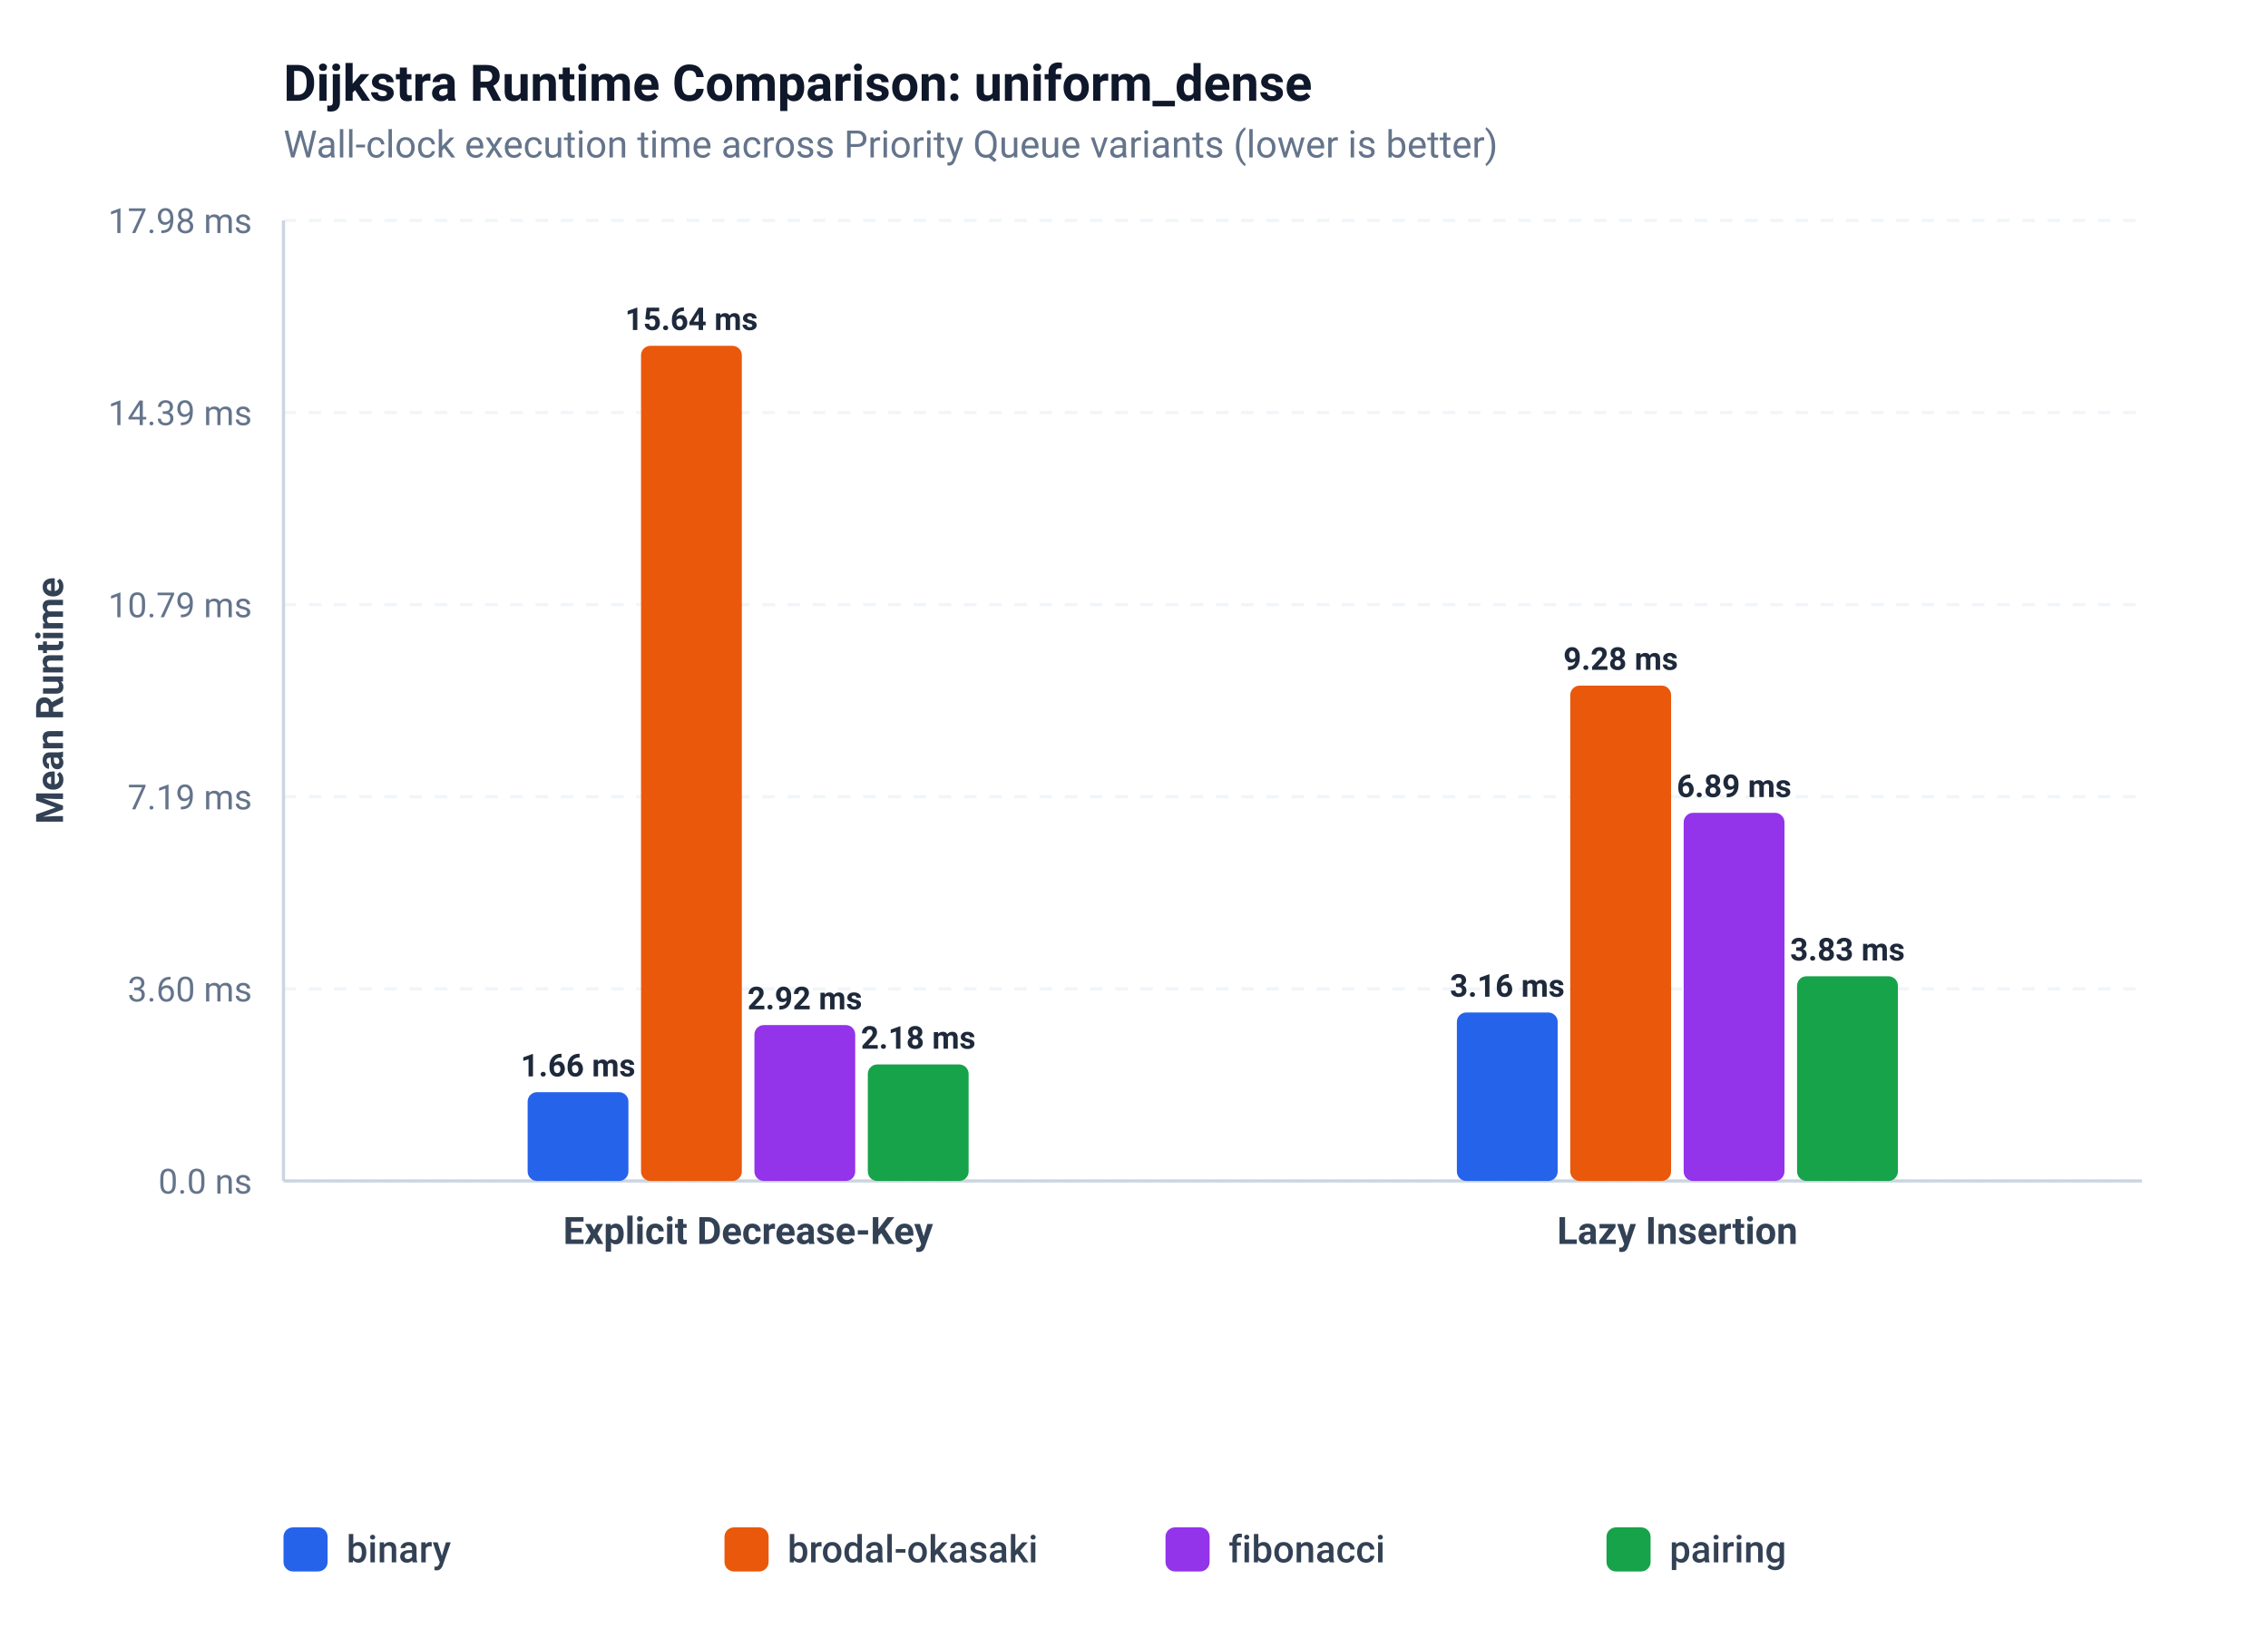
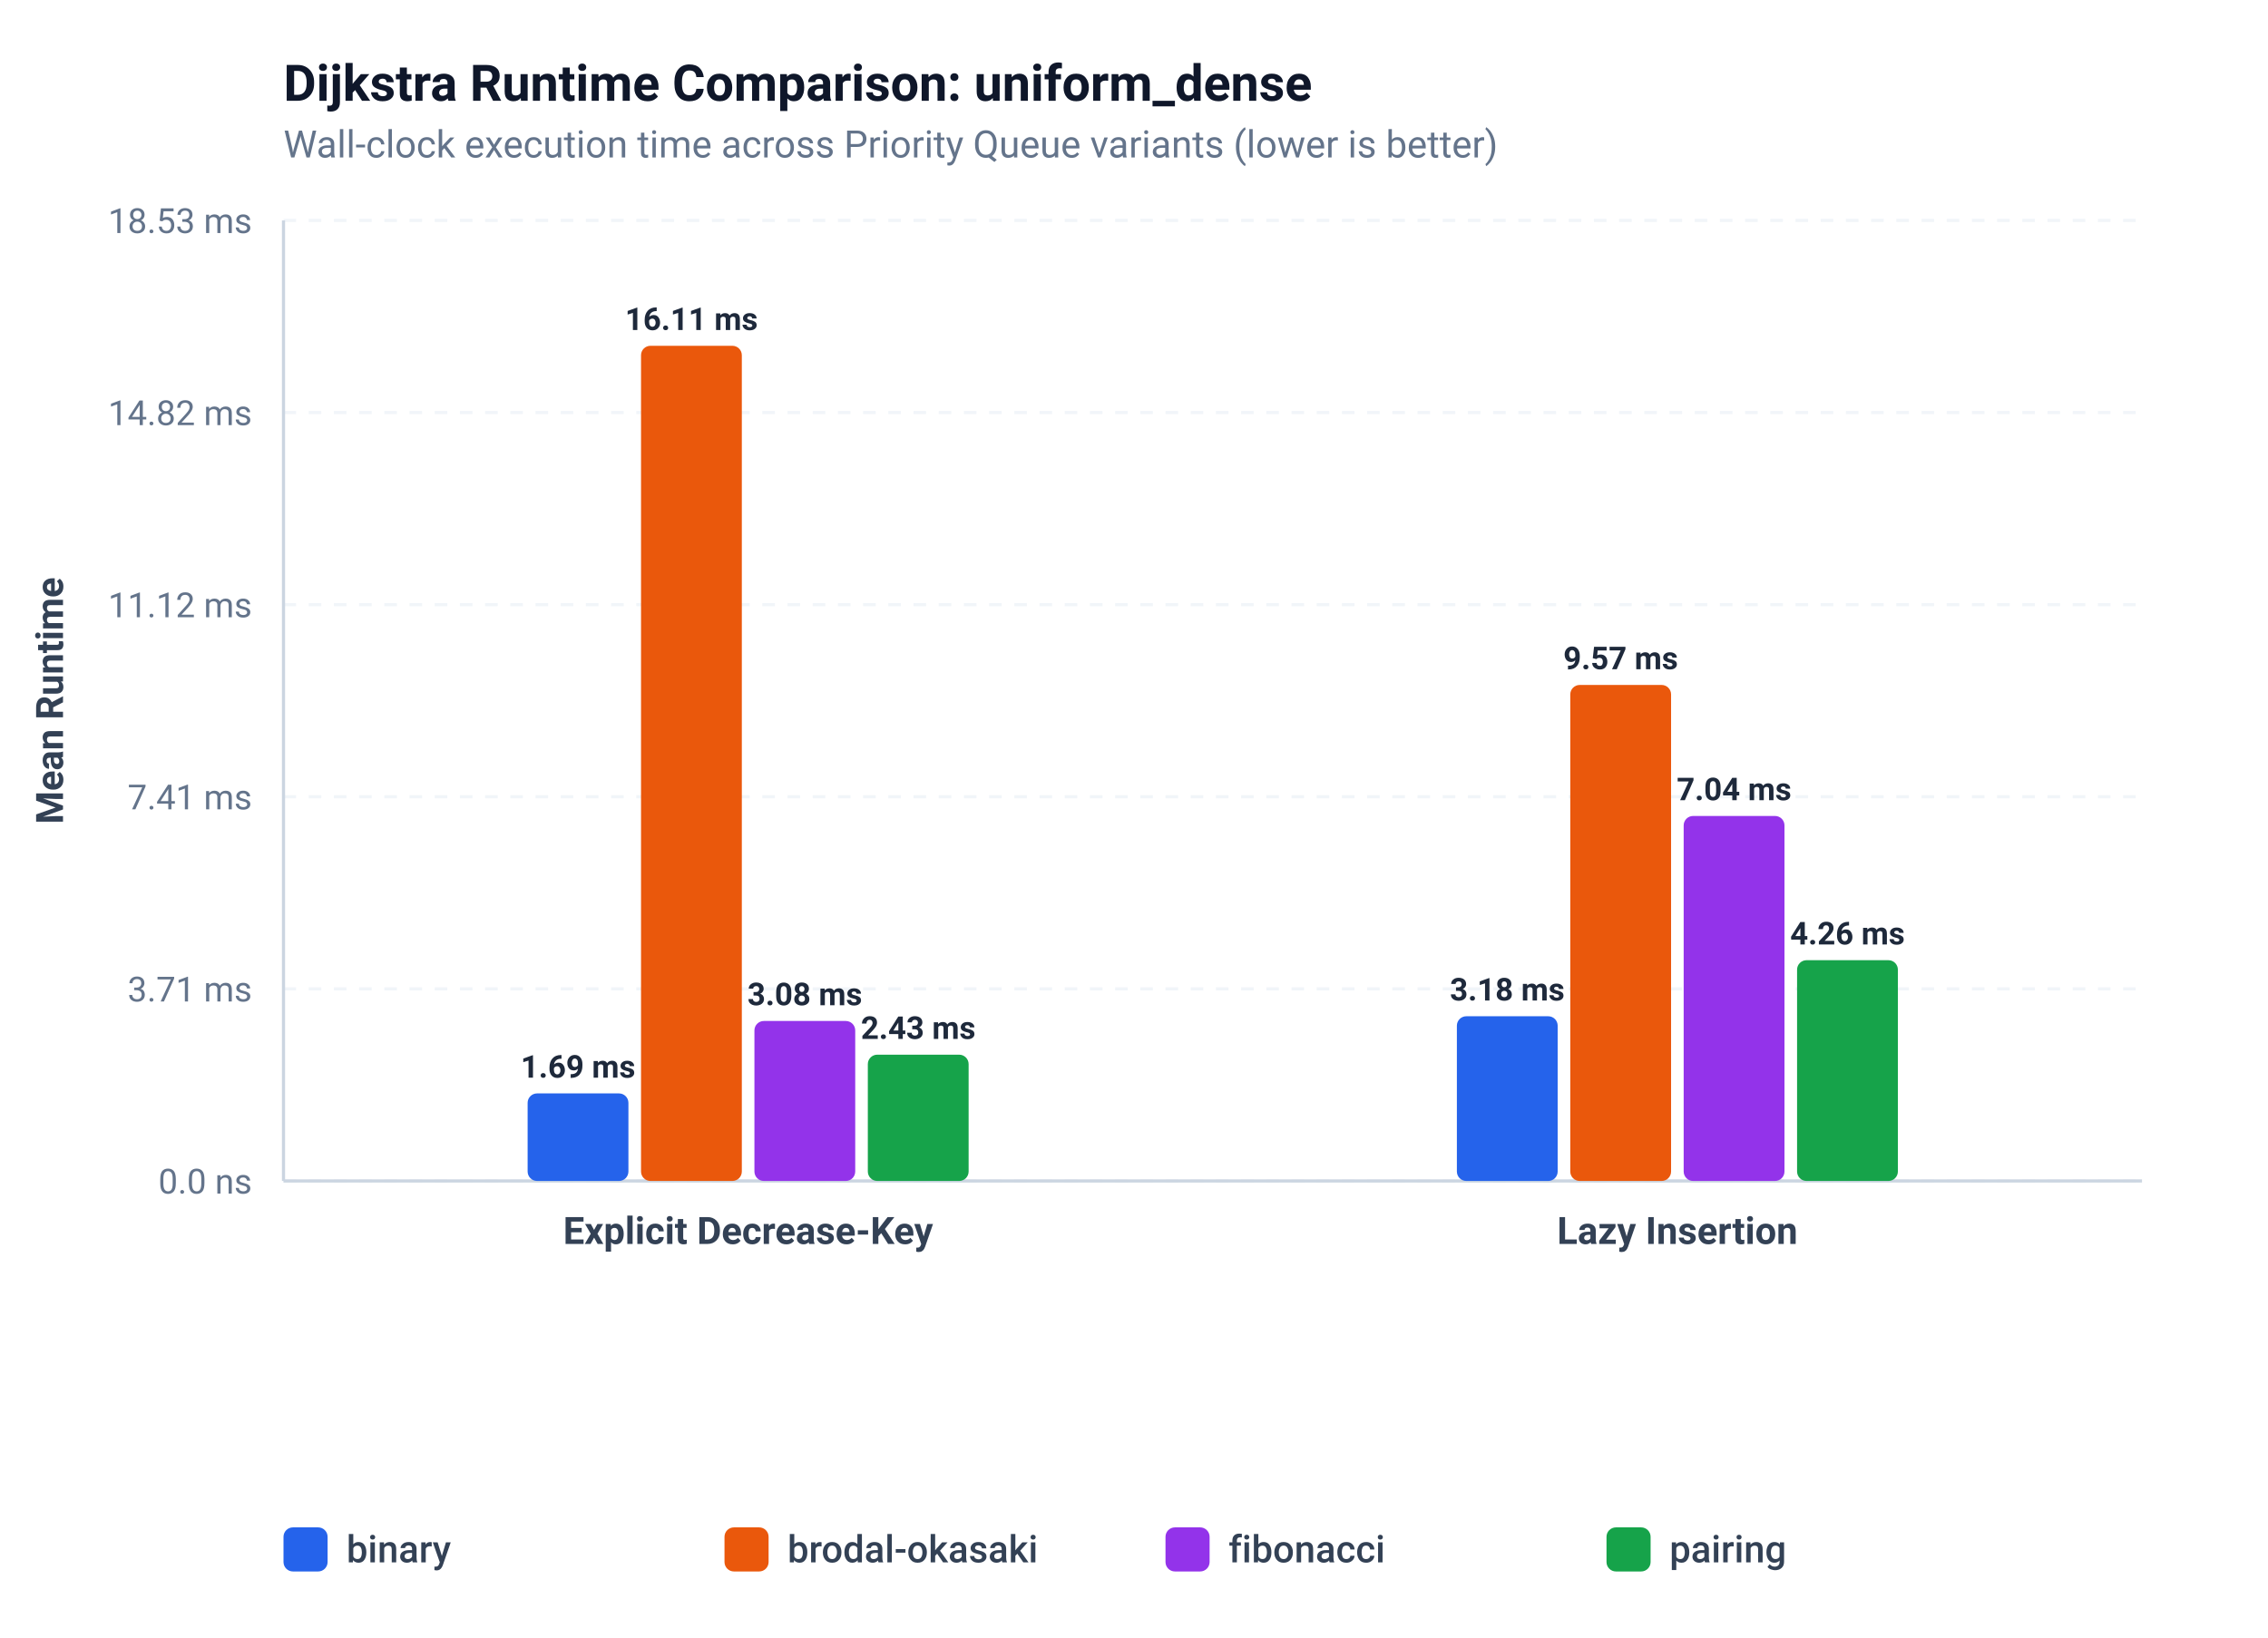
<svg xmlns="http://www.w3.org/2000/svg" viewBox="0 0 720 520" width="720" height="520" style="background-color: #ffffff; font-family: -apple-system, BlinkMacSystemFont, Segoe UI, Roboto, sans-serif;">
  <defs>
    <style>
    .axis { stroke: #CBD5E1; stroke-width: 1; }
    .grid { stroke: #F1F5F9; stroke-width: 1; stroke-dasharray: 4,4; }
    .baseline { stroke: #EF4444; stroke-width: 1.5; stroke-dasharray: 3,3; }
    .tick-label { font-size: 11px; fill: #64748B; }
    .axis-title { font-size: 12px; font-weight: 600; fill: #334155; }
    .chart-title { font-size: 16px; font-weight: 700; fill: #0F172A; }
    .chart-subtitle { font-size: 12px; fill: #64748B; }
    .bar-label { font-size: 9px; font-weight: 600; fill: #1E293B; text-anchor: middle; }
    .legend-text { font-size: 12px; fill: #334155; font-weight: 500; dominant-baseline: central; }
    .bar-label { font-size: 10px; font-weight: 600; fill: #1E293B; text-anchor: middle; }
  </style>
  </defs>
  <text x="90" y="32" class="chart-title">Dijkstra Runtime Comparison: uniform_dense</text>
  <text x="90" y="50" class="chart-subtitle">Wall-clock execution time across Priority Queue variants (lower is better)</text>
  <line x1="90" y1="375.0" x2="680" y2="375.0" class="grid" />
  <text x="80" y="379.0" class="tick-label" text-anchor="end">0.0 ns</text>
  <line x1="90" y1="314.0" x2="680" y2="314.0" class="grid" />
-   <text x="80" y="318.0" class="tick-label" text-anchor="end">3.60 ms</text>
+   <text x="80" y="318.0" class="tick-label" text-anchor="end">3.71 ms</text>
  <line x1="90" y1="253.0" x2="680" y2="253.0" class="grid" />
-   <text x="80" y="257.0" class="tick-label" text-anchor="end">7.19 ms</text>
+   <text x="80" y="257.0" class="tick-label" text-anchor="end">7.41 ms</text>
  <line x1="90" y1="192.0" x2="680" y2="192.0" class="grid" />
-   <text x="80" y="196.0" class="tick-label" text-anchor="end">10.79 ms</text>
+   <text x="80" y="196.0" class="tick-label" text-anchor="end">11.12 ms</text>
  <line x1="90" y1="131.0" x2="680" y2="131.0" class="grid" />
-   <text x="80" y="135.0" class="tick-label" text-anchor="end">14.39 ms</text>
+   <text x="80" y="135.0" class="tick-label" text-anchor="end">14.82 ms</text>
  <line x1="90" y1="70.0" x2="680" y2="70.0" class="grid" />
-   <text x="80" y="74.0" class="tick-label" text-anchor="end">17.98 ms</text>
+   <text x="80" y="74.0" class="tick-label" text-anchor="end">18.53 ms</text>
  <line x1="90" y1="70" x2="90" y2="375" class="axis" />
  <line x1="90" y1="375" x2="680" y2="375" class="axis" />
  <text x="-222.5" y="20" class="axis-title" text-anchor="middle" transform="rotate(-90)">Mean Runtime</text>
  <text x="237.5" y="395" class="axis-title" font-size="11px" text-anchor="middle">Explicit Decrease-Key</text>
-   <rect x="167.5" y="346.8" width="32.0" height="28.2" fill="#2563EB" rx="3" ry="3" />
-   <text x="183.5" y="341.8" class="bar-label">1.66 ms</text>
+   <rect x="167.5" y="347.2" width="32.0" height="27.8" fill="#2563EB" rx="3" ry="3" />
+   <text x="183.5" y="342.2" class="bar-label">1.69 ms</text>
  <rect x="203.5" y="109.8" width="32.0" height="265.2" fill="#EA580C" rx="3" ry="3" />
-   <text x="219.5" y="104.8" class="bar-label">15.64 ms</text>
-   <rect x="239.5" y="325.5" width="32.0" height="49.5" fill="#9333EA" rx="3" ry="3" />
-   <text x="255.5" y="320.5" class="bar-label">2.92 ms</text>
-   <rect x="275.5" y="338.0" width="32.0" height="37.0" fill="#16A34A" rx="3" ry="3" />
-   <text x="291.5" y="333.0" class="bar-label">2.18 ms</text>
+   <text x="219.5" y="104.8" class="bar-label">16.11 ms</text>
+   <rect x="239.5" y="324.2" width="32.0" height="50.8" fill="#9333EA" rx="3" ry="3" />
+   <text x="255.5" y="319.2" class="bar-label">3.08 ms</text>
+   <rect x="275.5" y="334.9" width="32.0" height="40.1" fill="#16A34A" rx="3" ry="3" />
+   <text x="291.5" y="329.9" class="bar-label">2.43 ms</text>
  <text x="532.5" y="395" class="axis-title" font-size="11px" text-anchor="middle">Lazy Insertion</text>
-   <rect x="462.5" y="321.5" width="32.0" height="53.5" fill="#2563EB" rx="3" ry="3" />
-   <text x="478.5" y="316.5" class="bar-label">3.16 ms</text>
-   <rect x="498.5" y="217.7" width="32.0" height="157.3" fill="#EA580C" rx="3" ry="3" />
-   <text x="514.5" y="212.7" class="bar-label">9.28 ms</text>
-   <rect x="534.5" y="258.1" width="32.0" height="116.9" fill="#9333EA" rx="3" ry="3" />
-   <text x="550.5" y="253.1" class="bar-label">6.89 ms</text>
-   <rect x="570.5" y="310.0" width="32.0" height="65.0" fill="#16A34A" rx="3" ry="3" />
-   <text x="586.5" y="305.0" class="bar-label">3.83 ms</text>
+   <rect x="462.5" y="322.7" width="32.0" height="52.3" fill="#2563EB" rx="3" ry="3" />
+   <text x="478.5" y="317.7" class="bar-label">3.18 ms</text>
+   <rect x="498.5" y="217.5" width="32.0" height="157.5" fill="#EA580C" rx="3" ry="3" />
+   <text x="514.5" y="212.5" class="bar-label">9.57 ms</text>
+   <rect x="534.5" y="259.1" width="32.0" height="115.9" fill="#9333EA" rx="3" ry="3" />
+   <text x="550.5" y="254.1" class="bar-label">7.04 ms</text>
+   <rect x="570.5" y="304.9" width="32.0" height="70.1" fill="#16A34A" rx="3" ry="3" />
+   <text x="586.5" y="299.9" class="bar-label">4.26 ms</text>
  <rect x="90.0" y="485.0" width="14" height="14" fill="#2563EB" rx="3" ry="3" />
  <text x="110.0" y="492.0" class="legend-text">binary</text>
  <rect x="230.0" y="485.0" width="14" height="14" fill="#EA580C" rx="3" ry="3" />
  <text x="250.0" y="492.0" class="legend-text">brodal-okasaki</text>
  <rect x="370.0" y="485.0" width="14" height="14" fill="#9333EA" rx="3" ry="3" />
  <text x="390.0" y="492.0" class="legend-text">fibonacci</text>
  <rect x="510.0" y="485.0" width="14" height="14" fill="#16A34A" rx="3" ry="3" />
  <text x="530.0" y="492.0" class="legend-text">pairing</text>
</svg>
